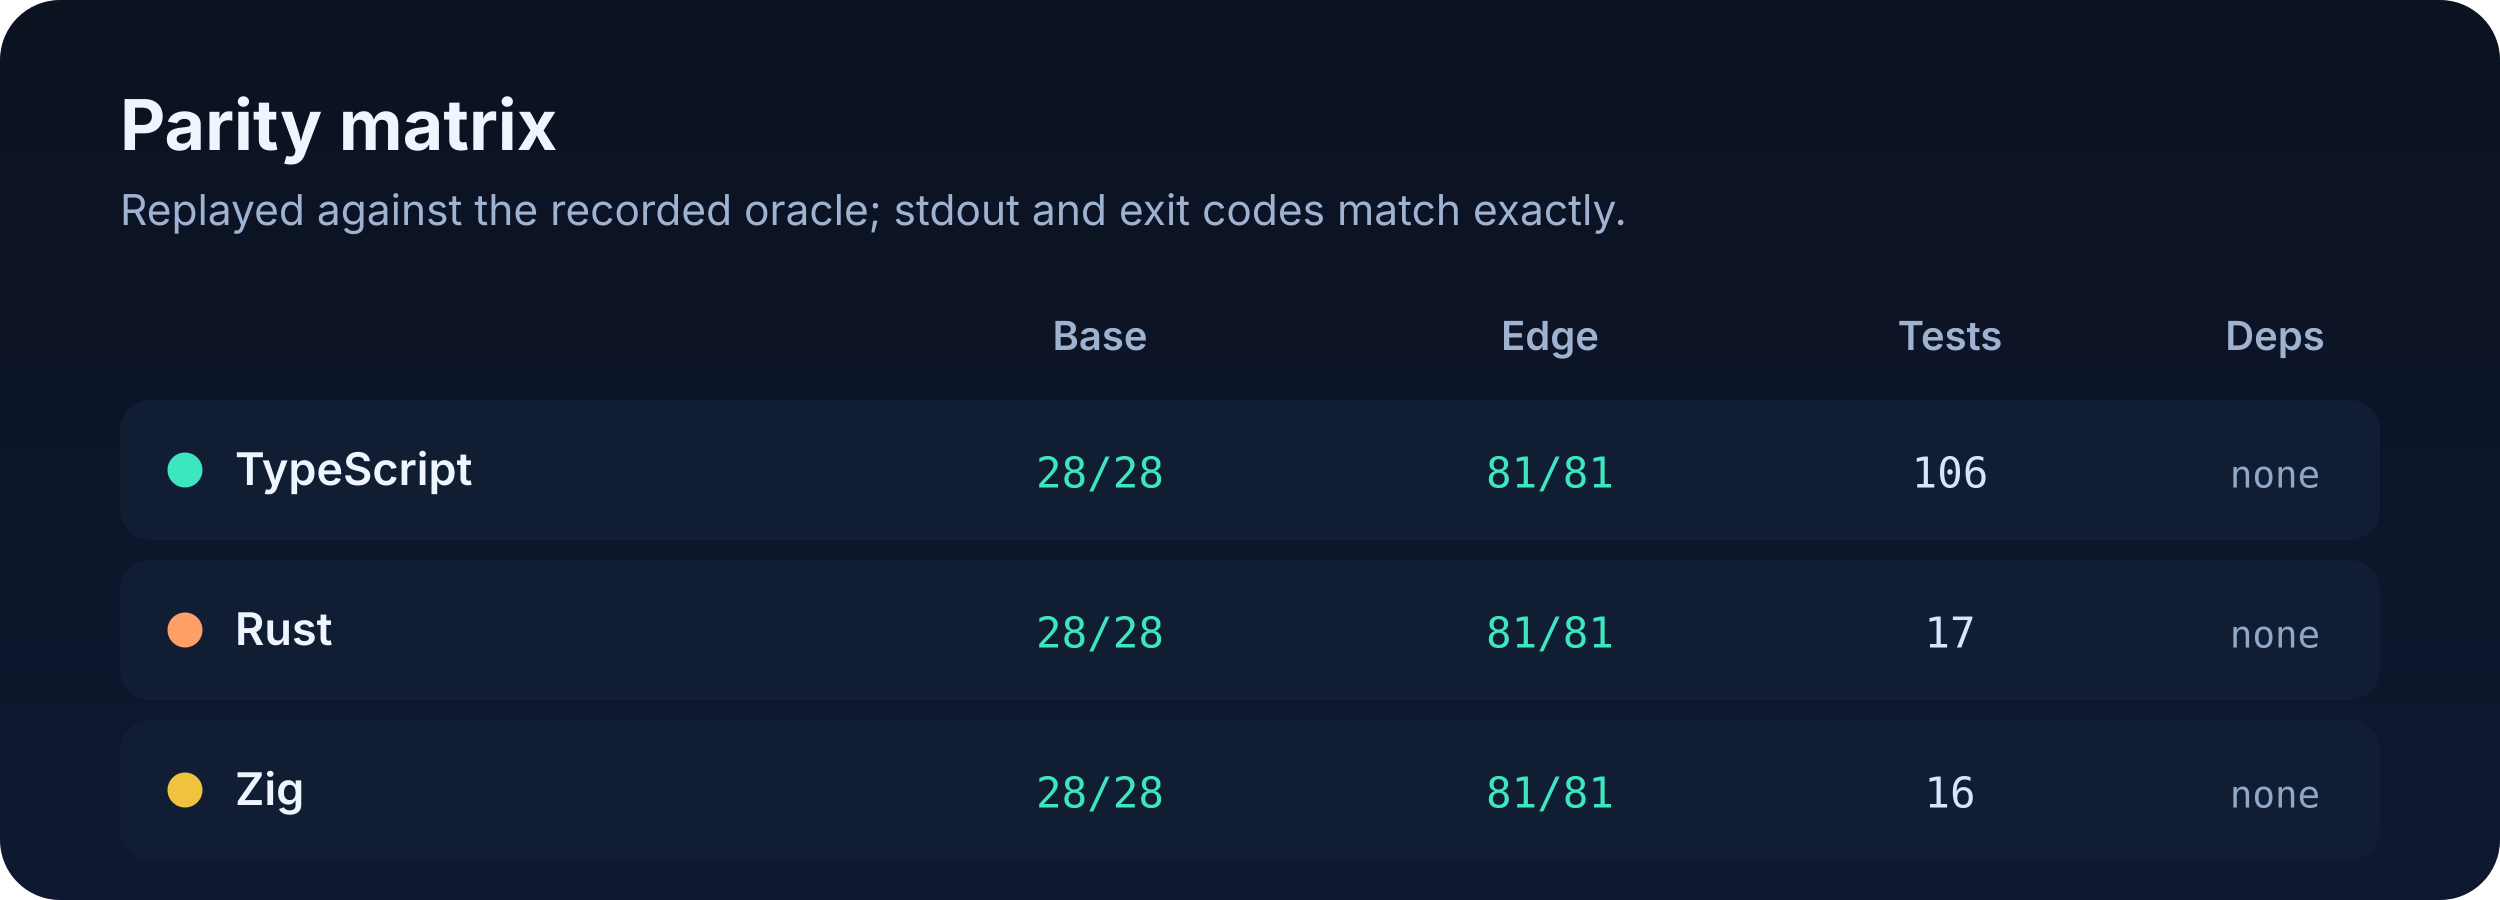
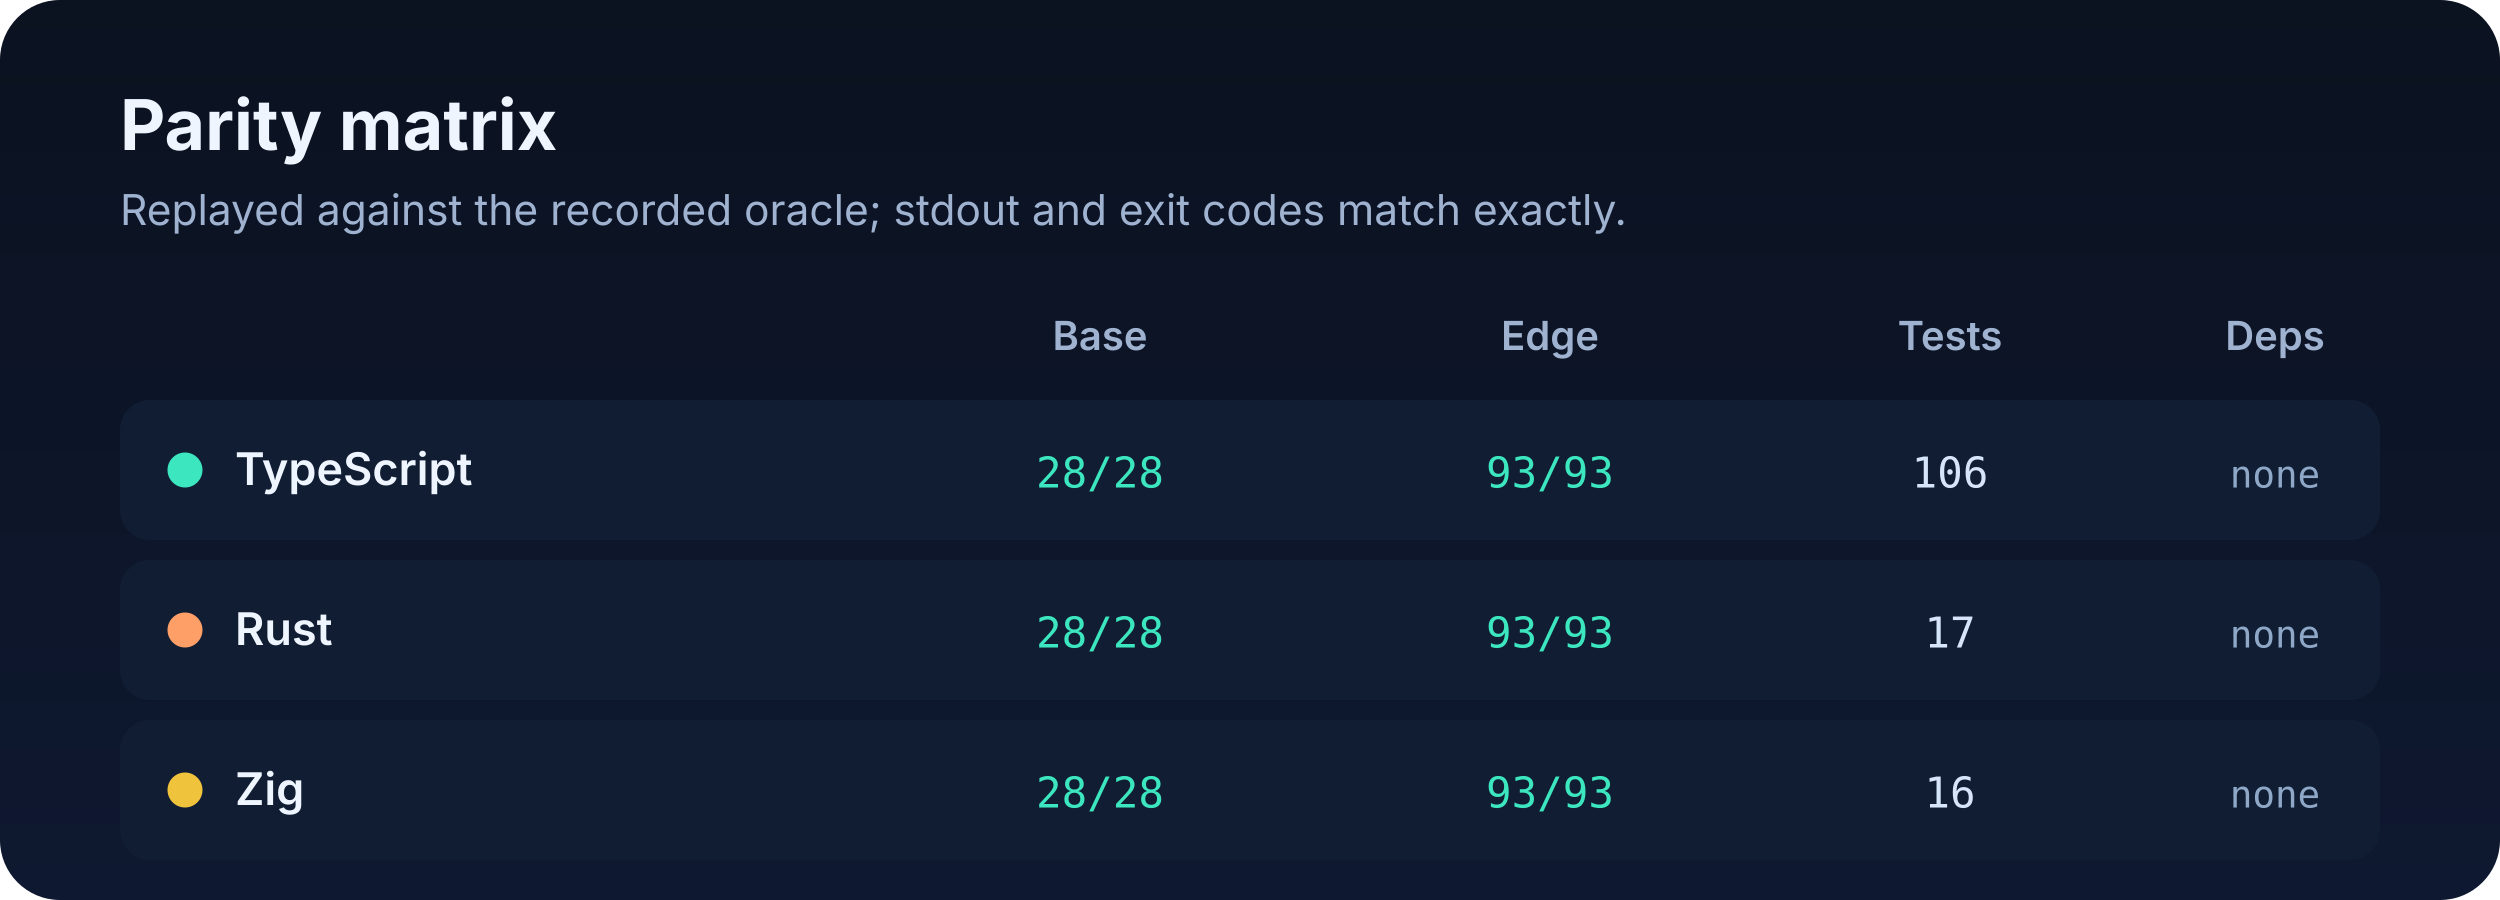
- <svg xmlns="http://www.w3.org/2000/svg" viewBox="0 0 1000 360" width="1000" height="360" role="img" aria-label="OwnScout parity matrix: every port passes 28 base and 81 edge cases">
+ <svg xmlns="http://www.w3.org/2000/svg" viewBox="0 0 1000 360" width="1000" height="360" role="img" aria-label="OwnScout parity matrix: every port passes 28 base and 93 edge cases">
  <defs>
    <linearGradient id="bg2" x1="0" y1="0" x2="0" y2="1">
      <stop offset="0" stop-color="#0b1220" />
      <stop offset="1" stop-color="#0e1830" />
    </linearGradient>
    <linearGradient id="ok" x1="0" y1="0" x2="1" y2="0">
      <stop offset="0" stop-color="#3ce6bf" />
      <stop offset="1" stop-color="#5aa9ff" />
    </linearGradient>
  </defs>
  <rect width="1000" height="360" rx="24" fill="url(#bg2)" />
  <text x="48" y="60" font-family="Inter, -apple-system, 'Segoe UI', Roboto, Helvetica, Arial, sans-serif" font-size="28" font-weight="700" fill="#eef5ff">Parity matrix</text>
  <text x="48" y="90" font-family="Inter, -apple-system, 'Segoe UI', Roboto, Helvetica, Arial, sans-serif" font-size="17" fill="#9fb3d1">Replayed against the recorded oracle; stdout and exit codes match exactly.</text>
  <g font-family="Inter, -apple-system, 'Segoe UI', Roboto, Helvetica, Arial, sans-serif" font-size="16" fill="#9fb3d1">
    <text x="440" y="140" text-anchor="middle" font-weight="600">Base</text>
    <text x="620" y="140" text-anchor="middle" font-weight="600">Edge</text>
    <text x="780" y="140" text-anchor="middle" font-weight="600">Tests</text>
    <text x="910" y="140" text-anchor="middle" font-weight="600">Deps</text>
  </g>
  <g font-family="Inter, -apple-system, 'Segoe UI', Roboto, Helvetica, Arial, sans-serif">
    <g transform="translate(48,160)">
      <rect width="904" height="56" rx="12" fill="#101d33" />
      <circle cx="26" cy="28" r="7" fill="#3ce6bf" />
      <text x="46" y="34" font-size="18" font-weight="600" fill="#eef5ff">TypeScript</text>
      <text x="392" y="35" text-anchor="middle" font-family="ui-monospace, SFMono-Regular, Menlo, Consolas, monospace" font-size="17" fill="#3ce6bf">28/28</text>
-       <text x="572" y="35" text-anchor="middle" font-family="ui-monospace, SFMono-Regular, Menlo, Consolas, monospace" font-size="17" fill="#3ce6bf">81/81</text>
+       <text x="572" y="35" text-anchor="middle" font-family="ui-monospace, SFMono-Regular, Menlo, Consolas, monospace" font-size="17" fill="#3ce6bf">93/93</text>
      <text x="732" y="35" text-anchor="middle" font-family="ui-monospace, SFMono-Regular, Menlo, Consolas, monospace" font-size="17" fill="#d7e5fb">106</text>
      <text x="862" y="35" text-anchor="middle" font-family="ui-monospace, SFMono-Regular, Menlo, Consolas, monospace" font-size="15" fill="#8fa8c8">none</text>
    </g>
    <g transform="translate(48,224)">
      <rect width="904" height="56" rx="12" fill="#101d33" />
      <circle cx="26" cy="28" r="7" fill="#ff9f68" />
      <text x="46" y="34" font-size="18" font-weight="600" fill="#eef5ff">Rust</text>
      <text x="392" y="35" text-anchor="middle" font-family="ui-monospace, SFMono-Regular, Menlo, Consolas, monospace" font-size="17" fill="#3ce6bf">28/28</text>
-       <text x="572" y="35" text-anchor="middle" font-family="ui-monospace, SFMono-Regular, Menlo, Consolas, monospace" font-size="17" fill="#3ce6bf">81/81</text>
+       <text x="572" y="35" text-anchor="middle" font-family="ui-monospace, SFMono-Regular, Menlo, Consolas, monospace" font-size="17" fill="#3ce6bf">93/93</text>
      <text x="732" y="35" text-anchor="middle" font-family="ui-monospace, SFMono-Regular, Menlo, Consolas, monospace" font-size="17" fill="#d7e5fb">17</text>
      <text x="862" y="35" text-anchor="middle" font-family="ui-monospace, SFMono-Regular, Menlo, Consolas, monospace" font-size="15" fill="#8fa8c8">none</text>
    </g>
    <g transform="translate(48,288)">
      <rect width="904" height="56" rx="12" fill="#101d33" />
      <circle cx="26" cy="28" r="7" fill="#f0c33c" />
      <text x="46" y="34" font-size="18" font-weight="600" fill="#eef5ff">Zig</text>
      <text x="392" y="35" text-anchor="middle" font-family="ui-monospace, SFMono-Regular, Menlo, Consolas, monospace" font-size="17" fill="#3ce6bf">28/28</text>
-       <text x="572" y="35" text-anchor="middle" font-family="ui-monospace, SFMono-Regular, Menlo, Consolas, monospace" font-size="17" fill="#3ce6bf">81/81</text>
+       <text x="572" y="35" text-anchor="middle" font-family="ui-monospace, SFMono-Regular, Menlo, Consolas, monospace" font-size="17" fill="#3ce6bf">93/93</text>
      <text x="732" y="35" text-anchor="middle" font-family="ui-monospace, SFMono-Regular, Menlo, Consolas, monospace" font-size="17" fill="#d7e5fb">16</text>
      <text x="862" y="35" text-anchor="middle" font-family="ui-monospace, SFMono-Regular, Menlo, Consolas, monospace" font-size="15" fill="#8fa8c8">none</text>
    </g>
  </g>
</svg>
